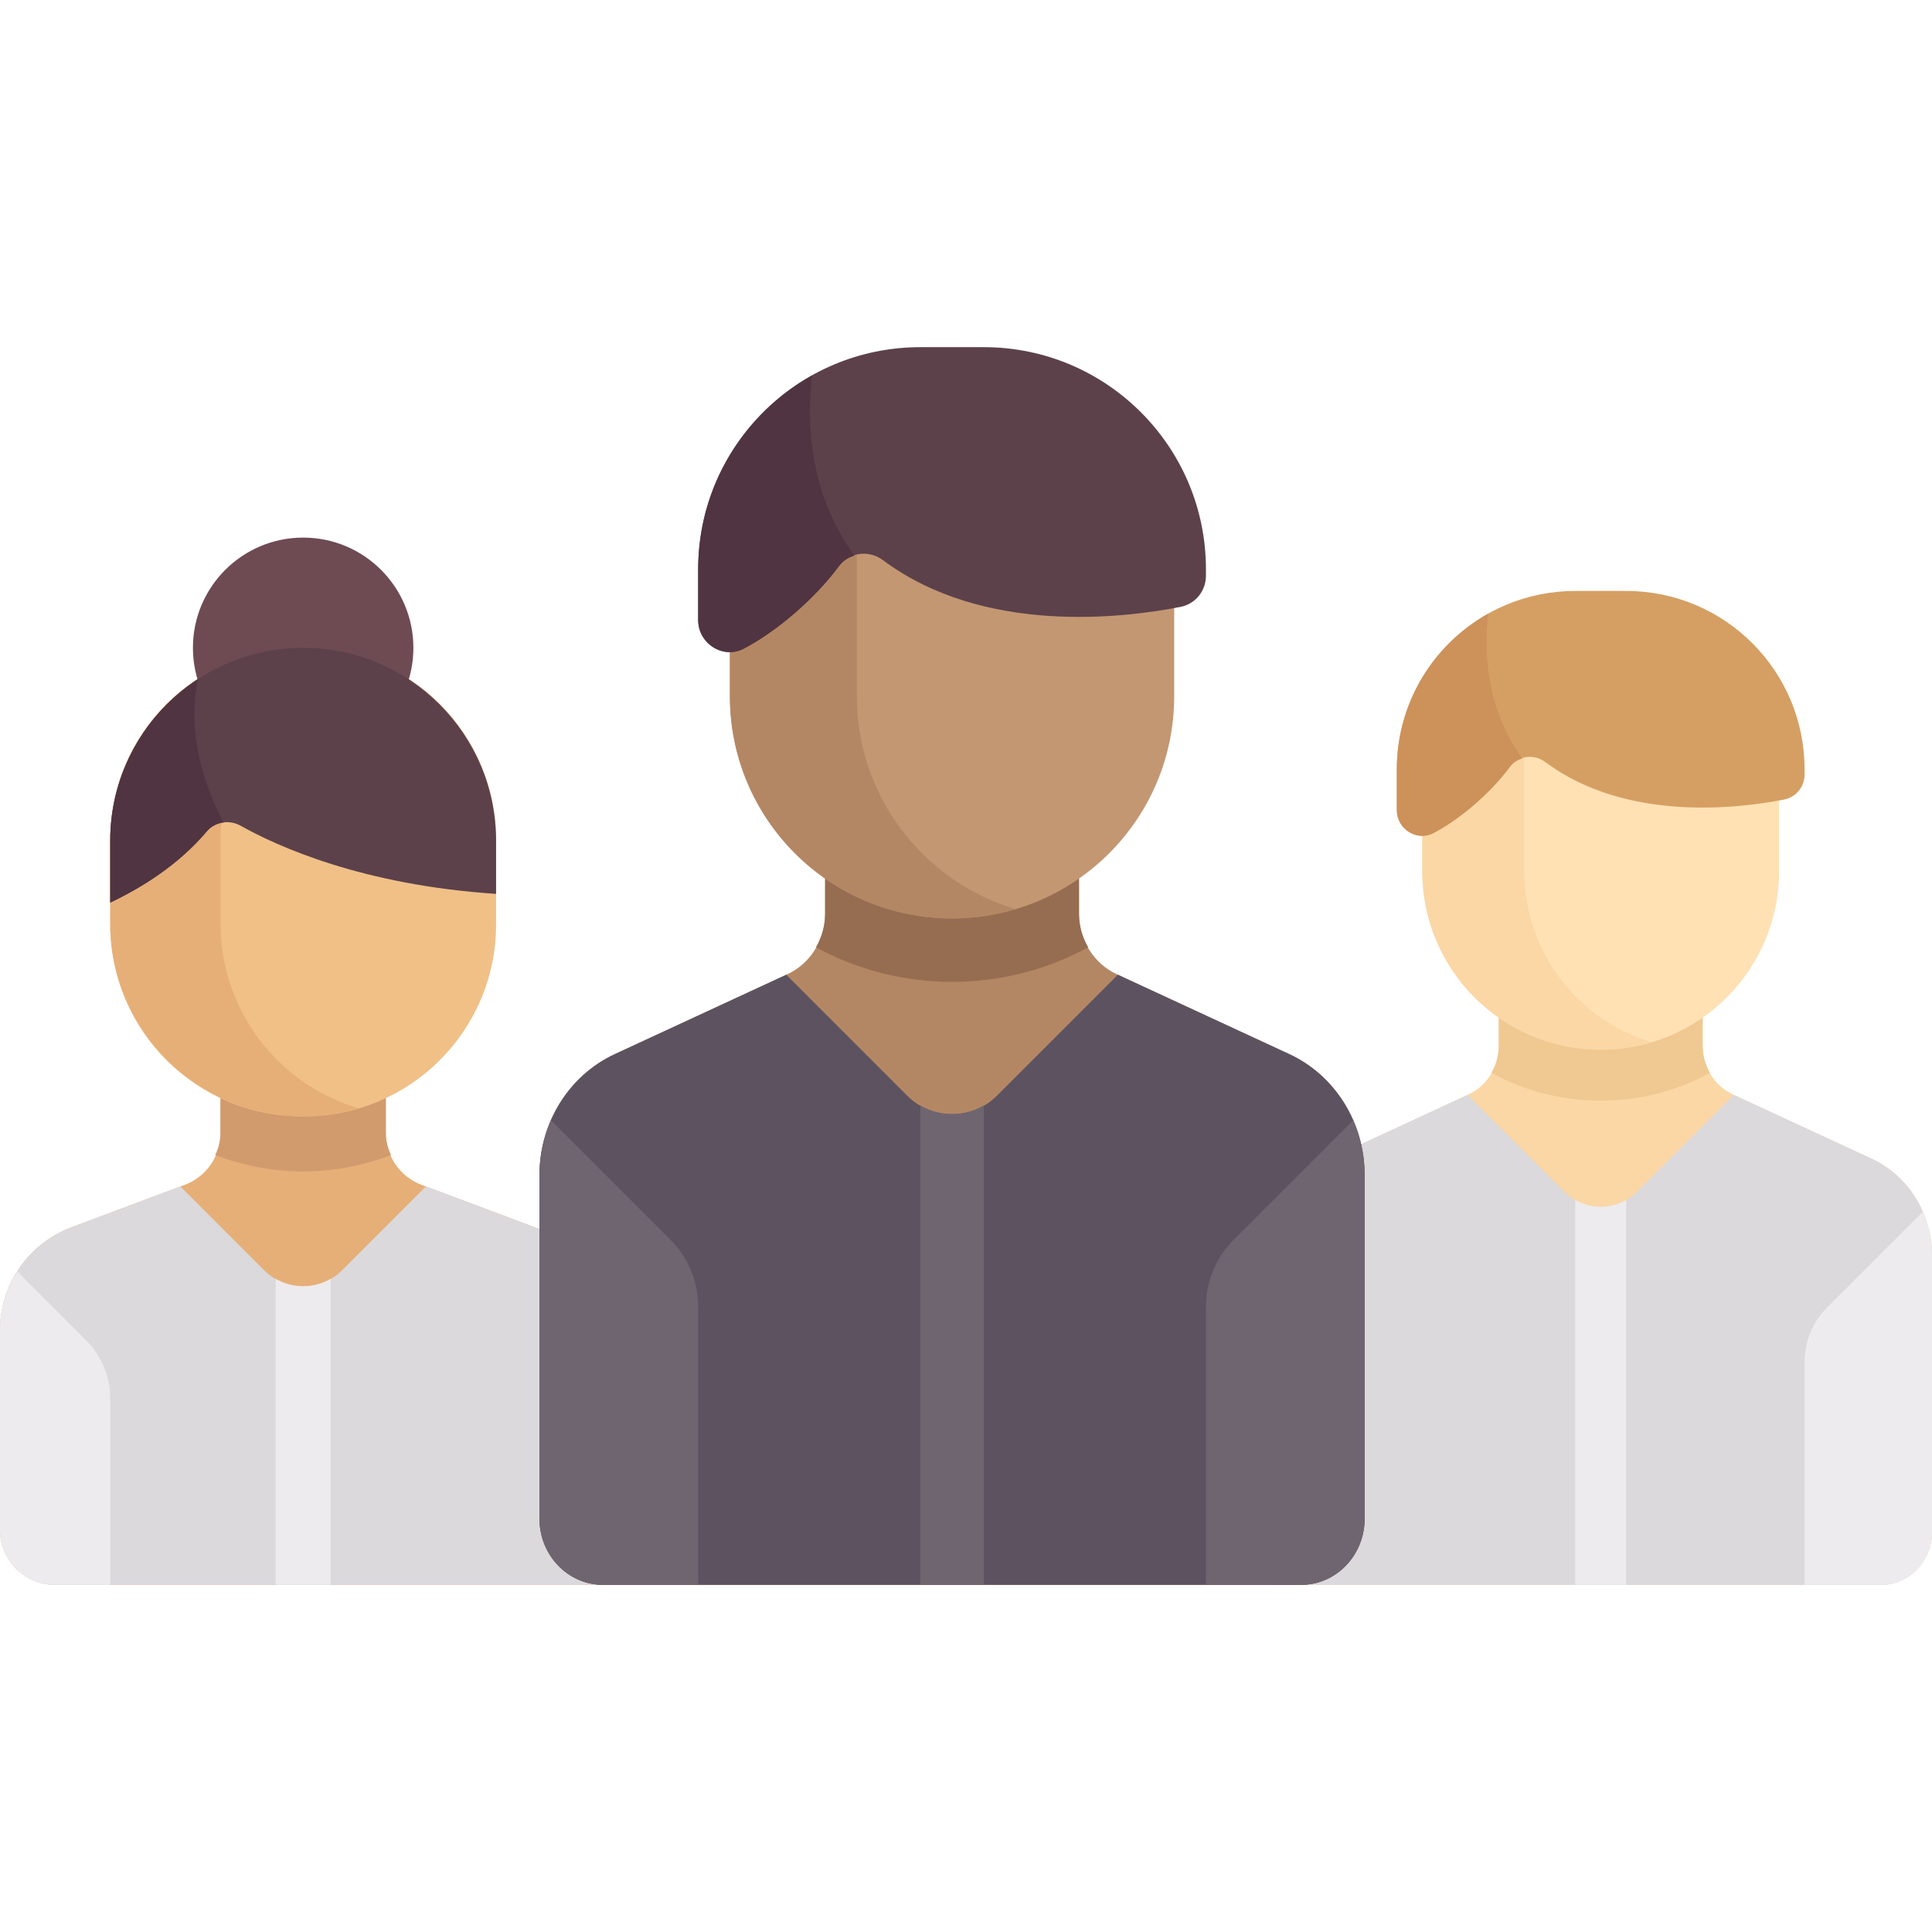
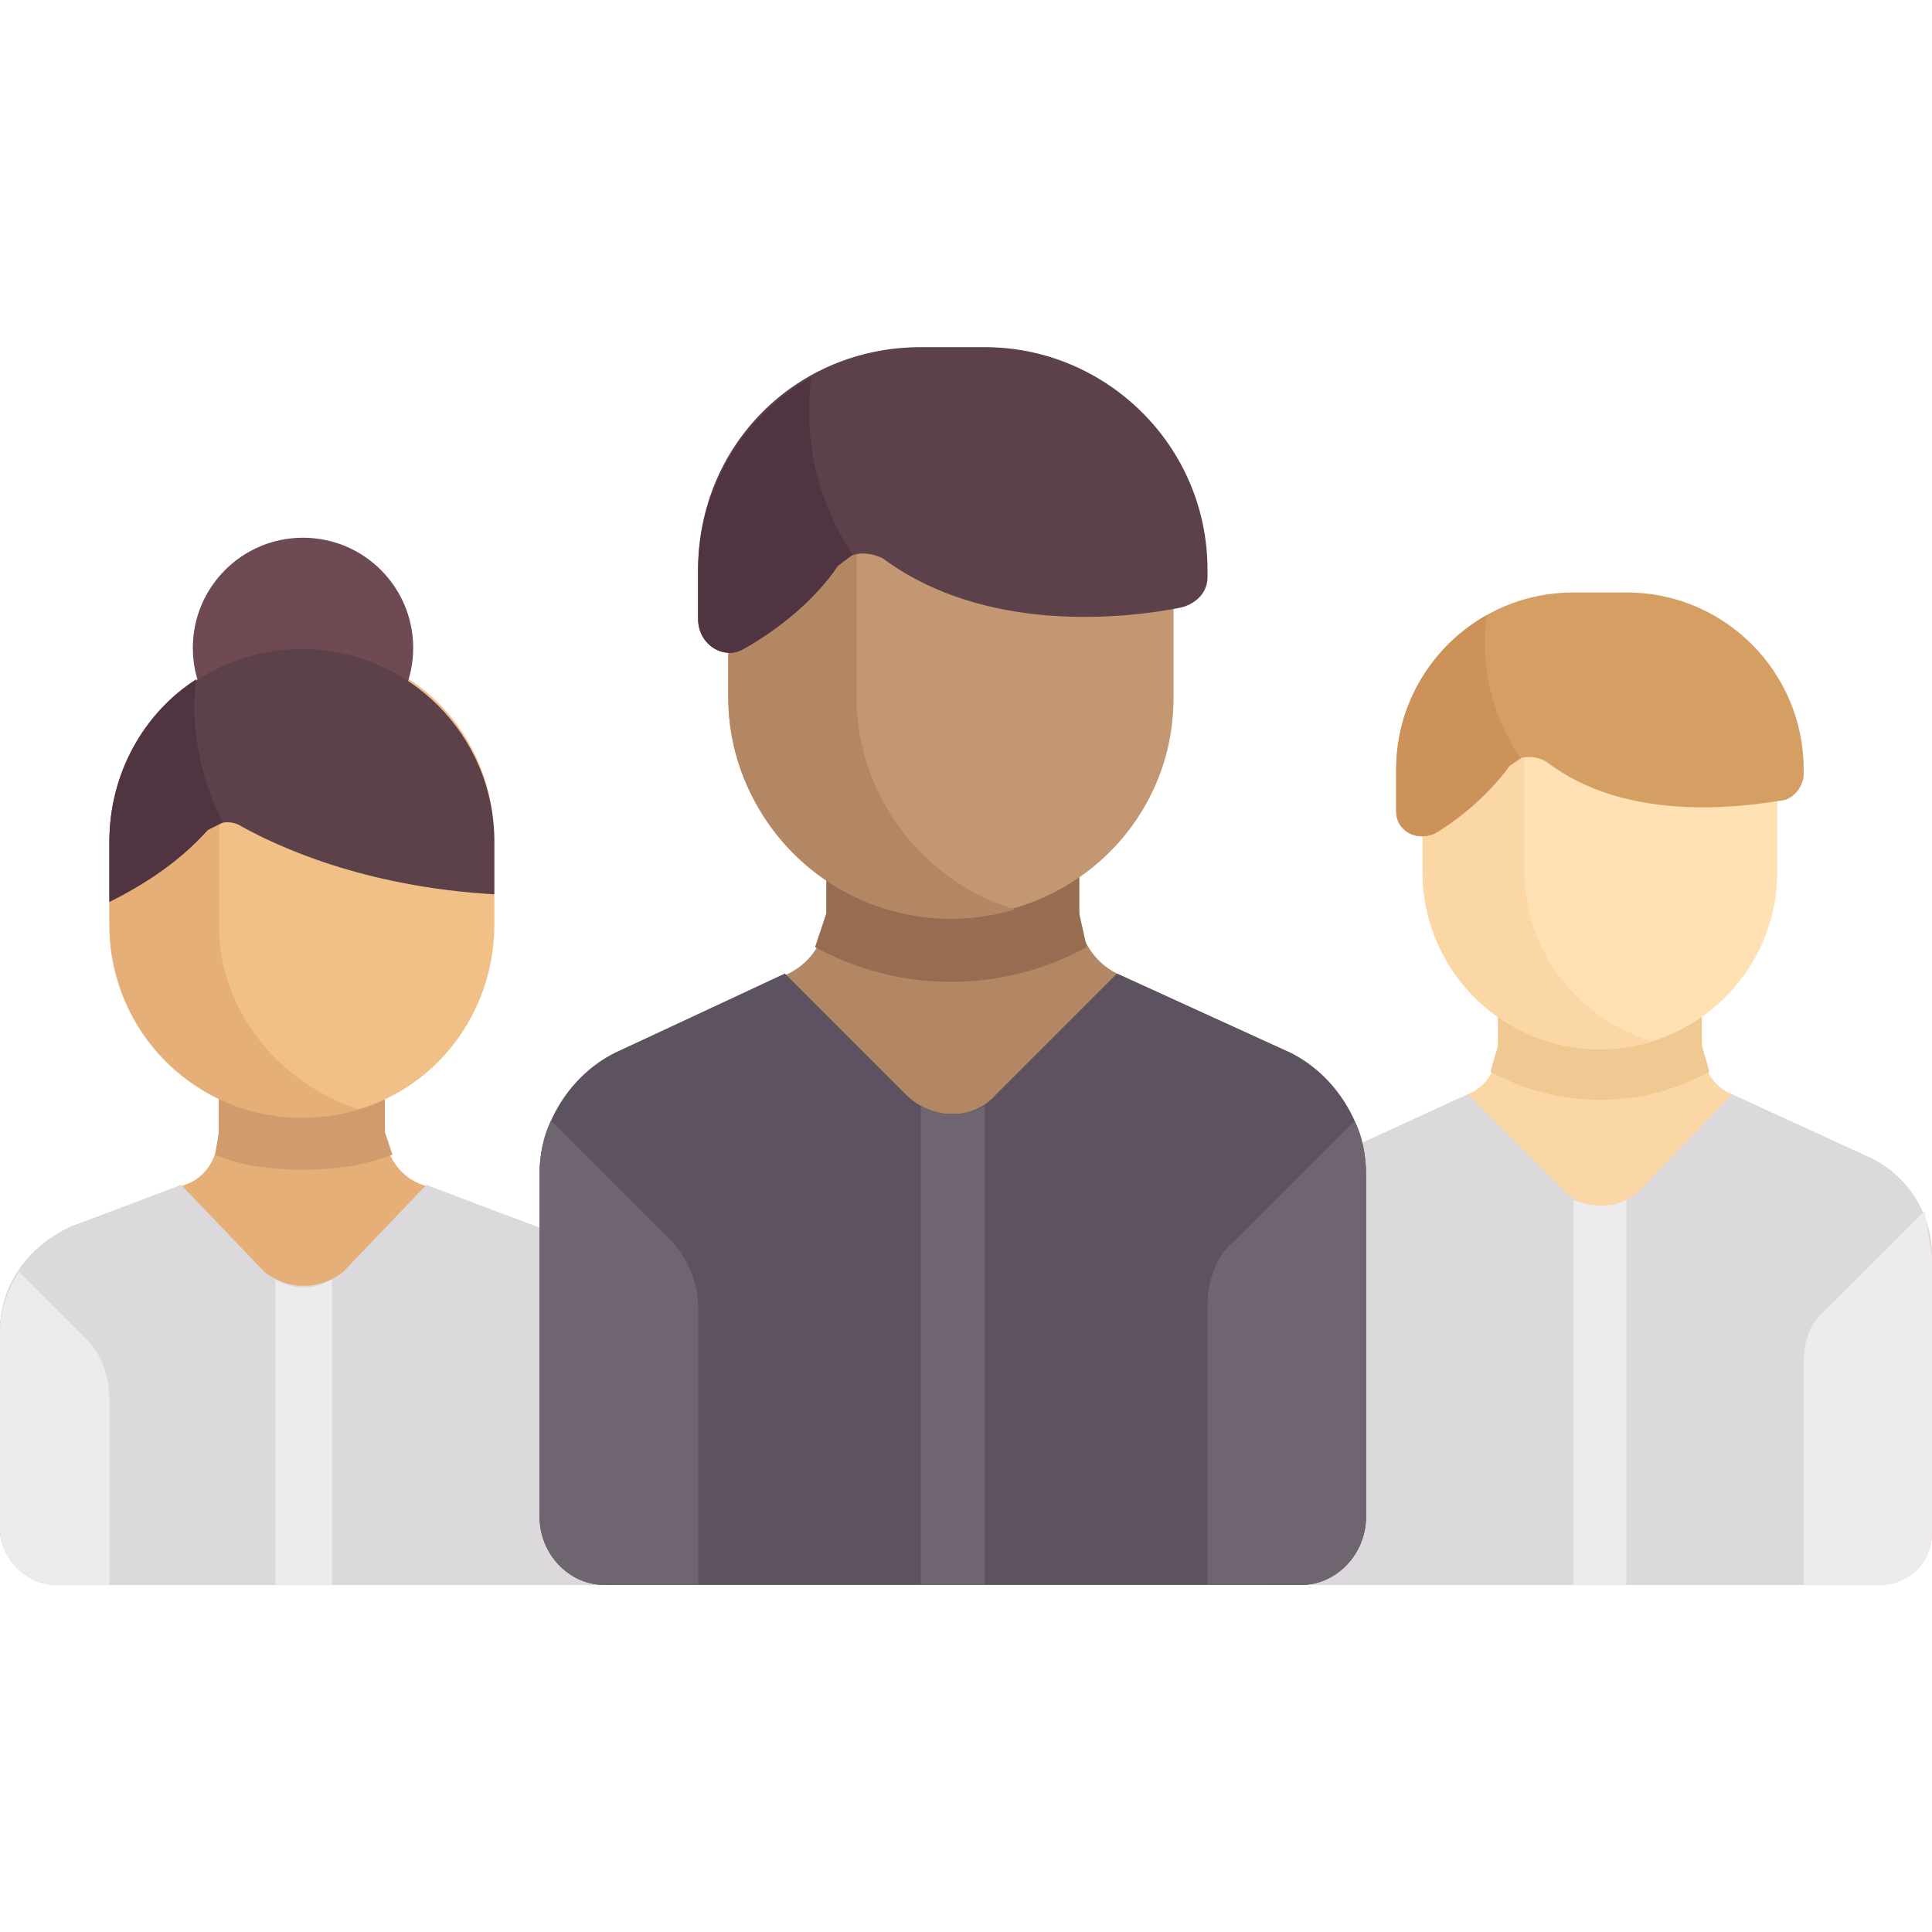
- <svg xmlns="http://www.w3.org/2000/svg" version="1.1" id="Capa_1" x="0px" y="0px" viewBox="0 0 512 512" style="enable-background:new 0 0 512 512;" xml:space="preserve">
-   <path style="fill:#E6AF78;" d="M141.722,325.247l-29.994-11.248c-5.701-2.138-9.479-7.588-9.479-13.678v-11.787h-43.82v11.788  c0,6.089-3.777,11.539-9.478,13.677l-29.994,11.248C7.554,329.523,0,340.423,0,352.601v52.79c0,8.067,6.54,14.607,14.607,14.607  h146.071v-67.397C160.678,340.423,153.124,329.523,141.722,325.247z" />
-   <path style="fill:#D29B6E;" d="M80.339,310.445c8.201,0,16.023-1.577,23.269-4.333c-0.793-1.811-1.359-3.73-1.359-5.791v-11.787  h-43.82v11.788c0,2.06-0.565,3.979-1.359,5.789C64.316,308.868,72.138,310.445,80.339,310.445z" />
-   <path style="fill:#DBD9DC;" d="M14.607,419.999h146.071v-67.397c0-12.178-7.554-23.078-18.957-27.354l-28.848-10.818l-22.205,22.205  c-5.704,5.704-14.953,5.704-20.658,0L47.805,314.43l-28.849,10.818C7.554,329.523,0,340.423,0,352.601v52.79  C0,413.459,6.54,419.999,14.607,419.999z" />
-   <path style="fill:#F0C087;" d="M80.621,295.838h-0.564c-28.08,0-50.843-22.763-50.843-50.843V222.52  c0-28.08,22.763-50.843,50.843-50.843h0.564c28.08,0,50.843,22.763,50.843,50.843v22.474  C131.464,273.074,108.701,295.838,80.621,295.838z" />
-   <path style="fill:#E6AF78;" d="M58.429,244.713v-21.911c0-23.156,15.405-42.692,36.518-48.98c-4.631-1.379-9.528-2.145-14.607-2.145  c-28.235,0-51.125,22.889-51.125,51.125v21.911c0,28.235,22.89,51.125,51.125,51.125c5.08,0,9.976-0.766,14.607-2.145  C73.833,287.404,58.429,267.868,58.429,244.713z" />
-   <g>
-     <path style="fill:#EDEBED;" d="M22.797,355.152L4.611,336.967C1.699,341.549,0,346.919,0,352.601v52.79   c0,8.067,6.54,14.607,14.607,14.607h14.607v-49.353C29.214,364.834,26.906,359.261,22.797,355.152z" />
-     <path style="fill:#EDEBED;" d="M73.036,338.892v81.107h14.607v-81.107C83.127,341.513,77.551,341.513,73.036,338.892z" />
+ <svg xmlns="http://www.w3.org/2000/svg" viewBox="0 0 512 512">
+   <path d="M142 325l-30-11c-6-2-10-8-10-14v-11H58v11c0 6-3 12-9 14l-30 11c-11 5-19 15-19 28v52c0 8 7 15 15 15h146v-67c0-13-8-23-19-28z" fill="#e6af78" />
+   <path d="M80 310c9 0 16-1 24-4l-2-6v-11H58v11l-1 6c7 3 15 4 23 4z" fill="#d29b6e" />
+   <path d="M15 420h146v-67c0-13-8-23-19-28l-29-11-22 23c-6 5-15 5-21 0l-22-23-29 11c-11 5-19 15-19 28v52c0 8 7 15 15 15z" fill="#dbd9dc" />
+   <path d="M81 296h-1c-28 0-51-23-51-51v-22c0-29 23-51 51-51h1c28 0 50 22 50 51v22c0 28-22 51-50 51z" fill="#f0c087" />
+   <path d="M58 245v-22c0-23 16-43 37-49a51 51 0 00-66 49v22a51 51 0 0066 49c-21-7-37-26-37-49z" fill="#e6af78" />
+   <g fill="#edebed">
+     <path d="M23 355L5 337c-3 5-5 10-5 16v52c0 8 7 15 15 15h14v-49c0-6-2-12-6-16zM73 339v81h15v-81c-5 3-10 3-15 0z" />
  </g>
-   <circle style="fill:#6E4B53;" cx="80.34" cy="171.68" r="29.21" />
-   <path style="fill:#5C414B;" d="M29.214,222.802v16.39c8.09-3.832,17.998-9.874,25.58-18.865c2.215-2.627,6.004-3.169,9-1.486  c9.628,5.409,32.206,15.711,67.67,18.042v-14.081c0-28.236-22.889-51.125-51.125-51.125l0,0  C52.104,171.677,29.214,194.566,29.214,222.802z" />
-   <path style="fill:#503441;" d="M52.428,179.999c-13.967,9.126-23.214,24.873-23.214,42.802v16.39  c8.089-3.831,17.999-9.874,25.58-18.865c1.162-1.378,2.759-2.146,4.445-2.356C53.829,207.689,49.603,194.28,52.428,179.999z" />
-   <path style="fill:#FAD7A5;" d="M495.957,307.047l-36.718-16.999c-4.878-2.258-8.021-7.297-8.021-12.858v-26.031H397.19v26.031  c0,5.56-3.143,10.599-8.021,12.857l-36.719,17c-9.756,4.516-16.043,14.594-16.043,25.714v87.238h162.085  c7.46,0,13.507-6.299,13.507-14.07v-73.167C512,321.641,505.713,311.563,495.957,307.047z" />
-   <path style="fill:#DBD9DC;" d="M495.957,307.046l-36.468-16.883l-25.734,25.734c-5.275,5.275-13.827,5.275-19.102,0l-25.734-25.735  l-36.469,16.884c-9.756,4.517-16.043,14.594-16.043,25.715v87.238l162.086-0.001c7.46,0,13.507-6.299,13.507-14.07v-73.167  C512,321.64,505.713,311.563,495.957,307.046z" />
-   <path style="fill:#F0C891;" d="M397.19,251.159v26.031c0,2.577-0.735,5.008-1.946,7.136c8.614,4.688,18.482,7.354,28.96,7.354  s20.345-2.665,28.959-7.353c-1.211-2.128-1.946-4.56-1.946-7.137v-26.031H397.19z" />
-   <path style="fill:#FFE1B4;" d="M424.204,278.173L424.204,278.173c-26.109,0-47.275-21.166-47.275-47.275v-40.522h94.55v40.522  C471.479,257.007,450.314,278.173,424.204,278.173z" />
-   <path style="fill:#FAD7A5;" d="M403.943,230.898v-40.522h-27.014v40.522c0,26.109,21.166,47.275,47.275,47.275  c4.697,0,9.225-0.708,13.507-1.984C418.188,270.375,403.943,252.31,403.943,230.898z" />
-   <path style="fill:#D59F63;" d="M430.958,156.609h-13.507c-26.109,0-47.275,21.166-47.275,47.275v10.804  c0,5.005,5.31,8.403,9.737,6.068c6.852-3.614,14.888-10.356,20.288-17.629c2.181-2.937,6.375-3.373,9.307-1.185  c21.43,15.992,51.279,12.316,63.346,9.932c3.145-0.621,5.379-3.409,5.379-6.614v-1.377  C478.233,177.774,457.067,156.609,430.958,156.609z" />
-   <path style="fill:#CD915A;" d="M379.913,220.756c6.852-3.614,14.888-10.356,20.288-17.629c0.826-1.113,1.979-1.748,3.205-2.136  c-9.548-13.291-10.199-28.107-9.013-38.358c-14.442,8.09-24.218,23.52-24.218,41.251v10.804  C370.175,219.692,375.485,223.09,379.913,220.756z" />
-   <g>
-     <path style="fill:#EDEBED;" d="M478.232,360.855c0-5.374,2.134-10.527,5.934-14.327l25.402-25.402   c1.566,3.588,2.432,7.538,2.432,11.635v73.167c0,7.771-6.047,14.07-13.507,14.07h-20.261L478.232,360.855L478.232,360.855z" />
-     <path style="fill:#EDEBED;" d="M417.451,317.985v102.014h13.507V317.985C426.782,320.409,421.626,320.409,417.451,317.985z" />
+   <circle cx="80.3" cy="171.7" r="29.2" fill="#6e4b53" />
+   <path d="M29 223v16c8-4 18-10 26-19 2-2 6-3 9-1 9 5 32 16 67 18v-14a51 51 0 00-102 0z" fill="#5c414b" />
+   <path d="M52 180c-14 9-23 25-23 43v16c8-4 18-10 26-19l4-2c-5-10-9-24-7-38z" fill="#503441" />
+   <path d="M496 307l-37-17c-5-2-8-7-8-13v-26h-54v26c0 6-3 11-8 13l-37 17c-9 5-16 15-16 26v87h162c8 0 14-6 14-14v-73c0-11-6-21-16-26z" fill="#fad7a5" />
+   <path d="M496 307l-37-17-25 26c-6 5-14 5-19 0l-26-26-37 17c-9 5-16 15-16 26v87h162c8 0 14-6 14-14v-73c0-11-6-21-16-26z" fill="#dbd9dc" />
+   <path d="M397 251v26l-2 7a60 60 0 0058 0l-2-7v-26h-54z" fill="#f0c891" />
+   <path d="M424 278c-26 0-47-21-47-47v-41h94v41c0 26-21 47-47 47z" fill="#ffe1b4" />
+   <path d="M404 231v-41h-27v41a47 47 0 0061 45c-20-6-34-24-34-45z" fill="#fad7a5" />
+   <path d="M431 157h-14c-26 0-47 21-47 47v11c0 5 5 8 10 6 7-4 15-11 20-18 2-3 7-3 10-1 21 16 51 12 63 10 3-1 5-4 5-7v-1c0-26-21-47-47-47z" fill="#d59f63" />
+   <path d="M380 221c7-4 15-11 20-18l3-2a54 54 0 01-9-38c-14 8-24 23-24 41v11c0 5 5 8 10 6z" fill="#cd915a" />
+   <g fill="#edebed">
+     <path d="M478 361c0-6 2-11 6-14l26-26 2 12v73c0 8-6 14-14 14h-20v-59zM417 318v102h14V318c-4 2-9 2-14 0z" />
  </g>
-   <path style="fill:#B48764;" d="M341.659,279.34l-45.724-21.169c-6.074-2.812-9.989-9.087-9.989-16.011v-32.416l-67.28,0.001v32.416  c0,6.924-3.914,13.198-9.989,16.01l-45.725,21.169c-12.149,5.624-19.978,18.174-19.978,32.022v91.115  c0,9.677,7.531,17.521,16.82,17.521h185.023c9.29,0,16.82-7.845,16.82-17.521v-91.114  C361.637,297.515,353.808,284.965,341.659,279.34z" />
-   <path style="fill:#5D5360;" d="M159.794,419.999l185.023-0.001c9.29,0,16.82-7.845,16.82-17.521v-91.114  c0-13.849-7.83-26.398-19.978-32.023l-45.413-21.024L264.2,290.362c-6.569,6.569-17.219,6.569-23.788,0l-32.047-32.047  l-45.414,21.025c-12.149,5.624-19.978,18.173-19.978,32.022v91.115C142.973,412.154,150.504,419.999,159.794,419.999z" />
-   <path style="fill:#966D50;" d="M218.665,209.744v32.416c0,3.209-0.916,6.237-2.423,8.887c10.727,5.838,23.015,9.158,36.064,9.158  c13.048,0,25.335-3.319,36.063-9.157c-1.508-2.65-2.423-5.679-2.423-8.888v-32.416L218.665,209.744z" />
-   <path style="fill:#C39772;" d="M252.306,243.385L252.306,243.385c-32.514,0-58.871-26.358-58.871-58.871v-50.461h117.743v50.461  C311.177,217.027,284.819,243.385,252.306,243.385z" />
-   <path style="fill:#B48764;" d="M227.075,184.513v-50.461h-33.641v50.461c0,32.514,26.358,58.871,58.871,58.871  c5.849,0,11.488-0.882,16.82-2.47C244.814,233.673,227.075,211.178,227.075,184.513z" />
-   <path style="fill:#5C414B;" d="M260.716,92.001h-16.82c-32.514,0-58.871,26.358-58.871,58.871v13.454  c0,6.232,6.613,10.464,12.125,7.557c8.532-4.5,18.54-12.896,25.265-21.953c2.716-3.658,7.938-4.2,11.59-1.475  c26.687,19.914,63.858,15.337,78.885,12.369c3.916-0.773,6.699-4.245,6.699-8.236v-1.715  C319.587,118.359,293.229,92.001,260.716,92.001z" />
-   <path style="fill:#503441;" d="M197.15,171.883c8.532-4.5,18.539-12.896,25.264-21.953c1.029-1.386,2.464-2.177,3.992-2.66  c-11.89-16.551-12.701-35.001-11.224-47.767c-17.985,10.075-30.158,29.289-30.158,51.37v13.454  C185.024,170.559,191.637,174.791,197.15,171.883z" />
-   <g>
-     <path style="fill:#6F6571;" d="M185.024,346.347c0-6.692-2.658-13.109-7.39-17.841l-31.633-31.633   c-1.95,4.468-3.028,9.387-3.028,14.488v91.115c0,9.677,7.531,17.522,16.82,17.522h25.231V346.347z" />
-     <path style="fill:#6F6571;" d="M319.586,346.347c0-6.692,2.658-13.109,7.39-17.841l31.633-31.633   c1.95,4.468,3.028,9.387,3.028,14.488v91.115c0,9.677-7.531,17.522-16.82,17.522h-25.231L319.586,346.347L319.586,346.347z" />
-     <path style="fill:#6F6571;" d="M243.895,292.962v127.037l16.82-0.001V292.962C255.516,295.98,249.095,295.98,243.895,292.962z" />
+   <path d="M342 279l-46-21c-6-3-10-9-10-16v-32h-67v32c0 7-4 13-10 16l-46 21c-12 6-20 19-20 32v91c0 10 8 18 17 18h185c9 0 17-8 17-18v-91c0-13-8-26-20-32z" fill="#b48764" />
+   <path d="M160 420h185c9 0 17-8 17-18v-91c0-13-8-26-20-32l-46-21-32 32c-6 7-17 7-24 0l-32-32-45 21c-12 6-20 19-20 32v91c0 10 8 18 17 18z" fill="#5d5360" />
+   <path d="M219 210v32l-3 9a75 75 0 0072 0l-2-9v-32h-67z" fill="#966d50" />
+   <path d="M252 243c-32 0-59-26-59-58v-51h118v51c0 32-26 58-59 58z" fill="#c39772" />
+   <path d="M227 185v-51h-34v51a59 59 0 0076 56c-24-7-42-30-42-56z" fill="#b48764" />
+   <path d="M261 92h-17c-33 0-59 26-59 59v13c0 7 7 11 12 8 9-5 19-13 25-22 3-4 8-4 12-2 27 20 64 16 79 13 4-1 7-4 7-8v-2c0-33-27-59-59-59z" fill="#5c414b" />
+   <path d="M197 172c9-5 19-13 25-22l4-3a68 68 0 01-11-47 59 59 0 00-30 51v13c0 7 7 11 12 8z" fill="#503441" />
+   <g fill="#6f6571">
+     <path d="M185 346c0-6-3-13-7-17l-32-32c-2 4-3 9-3 14v91c0 10 8 18 17 18h25v-74zM320 346c0-6 2-13 7-17l32-32c2 4 3 9 3 14v91c0 10-8 18-17 18h-25v-74zM244 293v127h17V293c-5 3-12 3-17 0z" />
  </g>
-   <g>
- </g>
-   <g>
- </g>
-   <g>
- </g>
-   <g>
- </g>
-   <g>
- </g>
-   <g>
- </g>
-   <g>
- </g>
-   <g>
- </g>
-   <g>
- </g>
-   <g>
- </g>
-   <g>
- </g>
-   <g>
- </g>
-   <g>
- </g>
-   <g>
- </g>
-   <g>
- </g>
</svg>
